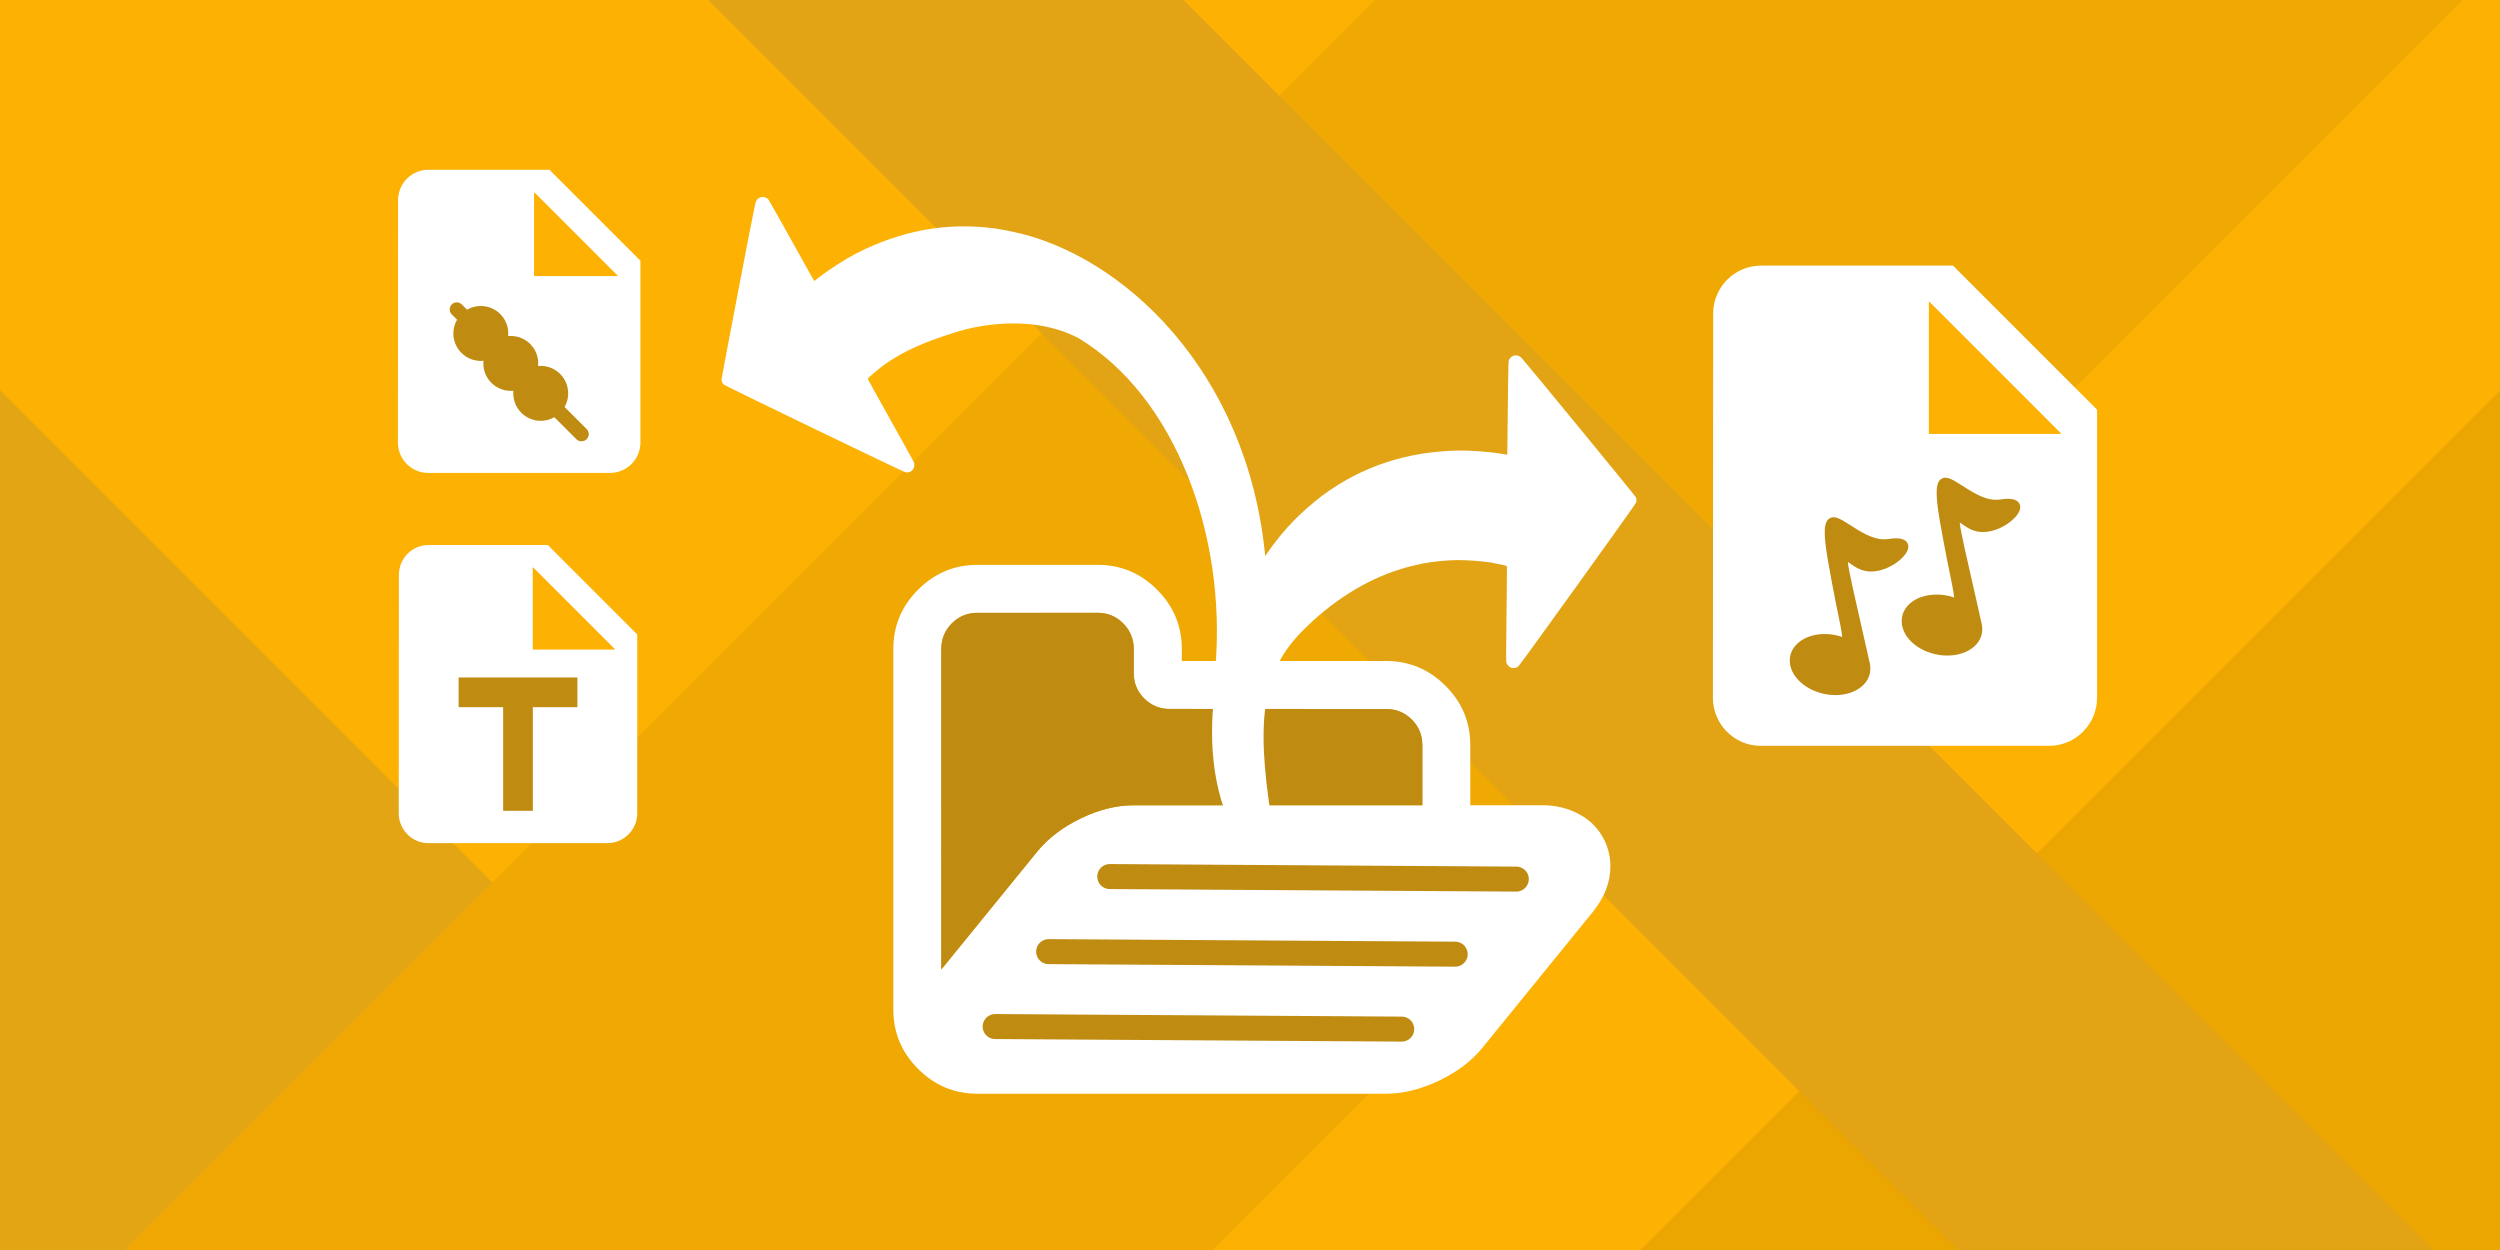
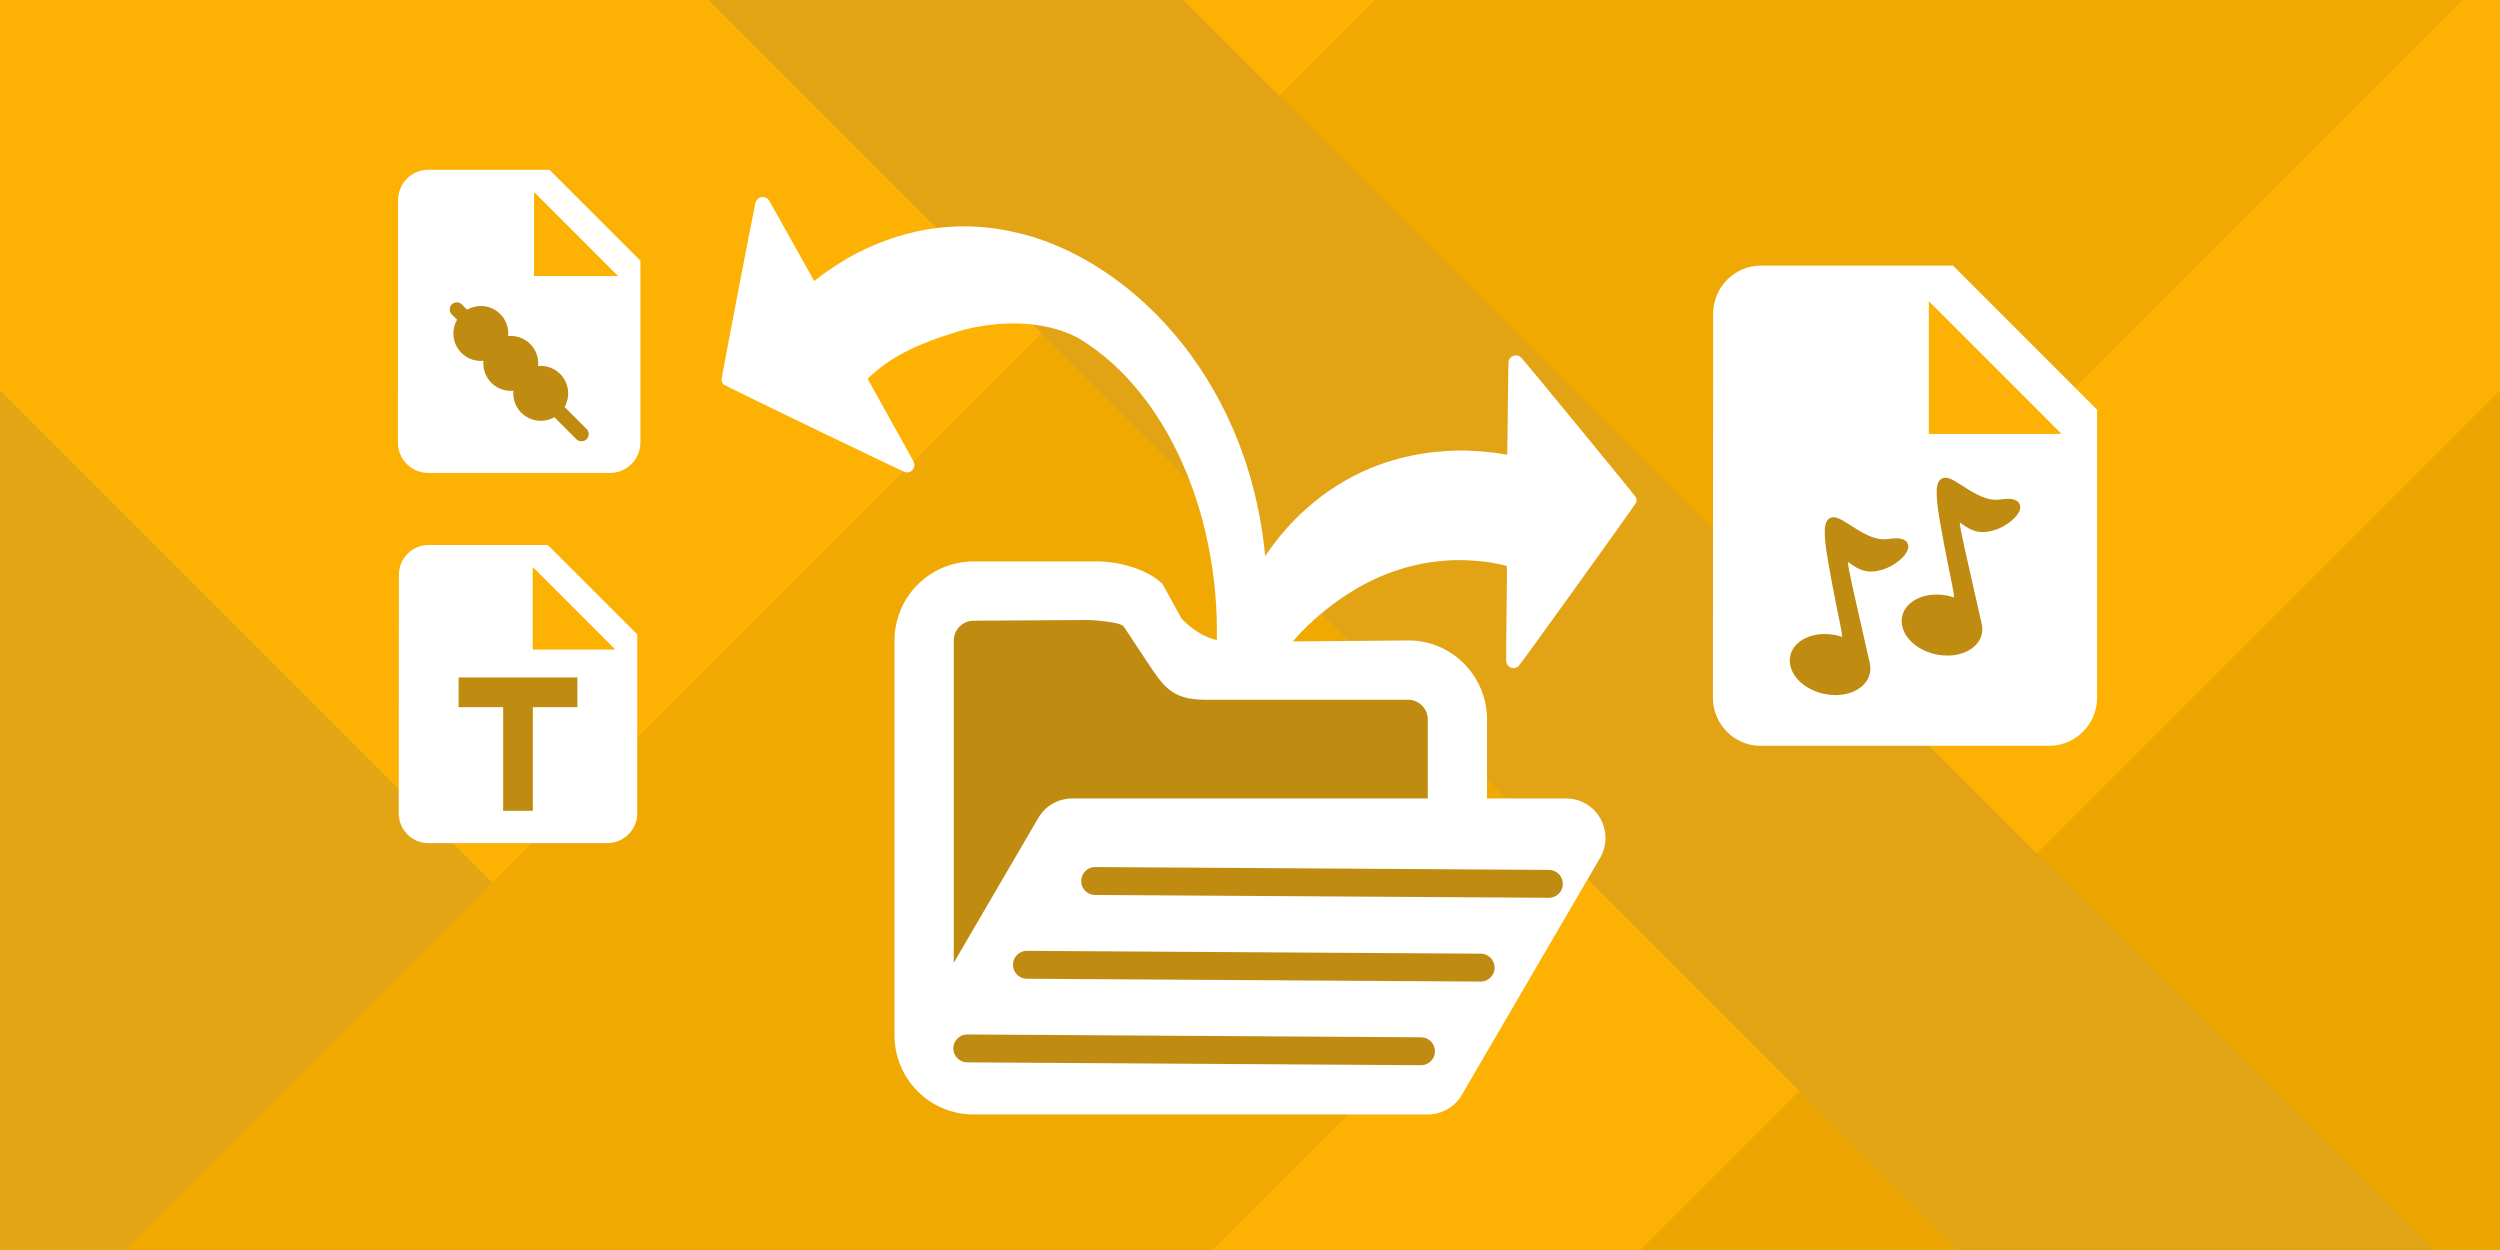
<svg xmlns="http://www.w3.org/2000/svg" width="600" height="300">
-   <g stroke-miterlimit="10" data-paper-data="{&quot;isPaintingLayer&quot;:true}">
-     <path fill="#fcb103" d="M0 300V0h600v300z" />
-     <path fill="#eca602" d="M393.663 300 600 93.663V300z" />
-     <path fill="#e3a514" d="m0 93.663 206.337 206.337H0z" />
-     <path fill="#f0a902" d="M30 300 330 0h261L291 300z" />
-     <path fill="#e2a414" d="M470 300 170 0h114l300 300z" />
-     <path fill="#fff" d="M153.7 62.575v43.65c0 4.001-3.274 7.275-7.275 7.275h-43.686c-4.001 0-7.239-3.274-7.239-7.275l.036-58.2c0-4.001 3.237-7.275 7.239-7.275h29.1zm-5.456 3.638L128.238 46.206v20.006z" />
-     <path fill="#fcb103" d="M128.202 66.248V46.171l20.077 20.077z" data-paper-data="{&quot;noHover&quot;:false,&quot;origItem&quot;:[&quot;Path&quot;,{&quot;applyMatrix&quot;:true,&quot;segments&quot;:[[81.74375,131.7125],[61.7375,111.70626],[61.7375,131.71251]],&quot;closed&quot;:true,&quot;fillColor&quot;:[0,0,0,1]}]}" />
-     <g fill="#bf8b11">
-       <path stroke="#bf8b11" d="M139.523 105.352c-.306 0-.613-.117-.847-.35l-29.895-29.896c-.467-.467-.467-1.226 0-1.694.467-.467 1.226-.467 1.694 0l29.895 29.896c.467.467.467 1.226 0 1.694-.234.233-.541.351-.847.351z" />
-       <path d="M121.988 80.03c0 3.638-2.949 6.588-6.588 6.588s-6.588-2.949-6.588-6.588c0-3.638 2.949-6.588 6.588-6.588 3.638 0 6.588 2.949 6.588 6.588z" />
-       <path d="M121.075 93.63c-3.541-.836-5.734-4.384-4.897-7.925.836-3.541 4.384-5.734 7.925-4.897 3.541.836 5.734 4.384 4.897 7.925-.836 3.541-4.384 5.734-7.925 4.897z" />
-       <path d="M136.362 94.404c0 3.638-2.95 6.589-6.589 6.589s-6.588-2.95-6.588-6.589c0-3.638 2.949-6.588 6.588-6.588 3.638 0 6.589 2.95 6.589 6.588z" />
-       <path stroke="#bf8b11" d="M139.572 105.4c-.306 0-.613-.117-.847-.35l-7.337-7.337c-.468-.467-.468-1.226 0-1.694.468-.467 1.225-.467 1.694 0l7.337 7.337c.467.467.467 1.226 0 1.694-.234.232-.541.35-.847.35z" />
-     </g>
-     <path fill="#fff" d="M503.3 98.325v69.15c0 6.339-5.186 11.525-11.525 11.525h-69.208c-6.339 0-11.467-5.186-11.467-11.525l.058-92.2c0-6.339 5.129-11.525 11.467-11.525h46.1zm-8.644 5.763L462.962 72.394v31.694z" />
-     <path fill="#fcb103" d="M462.93 104.12V72.361l31.759 31.759z" data-paper-data="{&quot;noHover&quot;:false,&quot;origItem&quot;:[&quot;Path&quot;,{&quot;applyMatrix&quot;:true,&quot;segments&quot;:[[442.12499,125.75002],[407.75,91.37503],[407.75,125.75004]],&quot;closed&quot;:true,&quot;fillColor&quot;:[0,0,0,1]}]}" />
-     <path fill="#bf8b11" fill-rule="evenodd" d="M468.982 143.389c-.016-.493-.138-1.304-.405-2.69-.152-.782-.967-4.776-1.19-5.895-.624-3.129-1.201-6.196-1.805-9.662-1.157-6.675-1.095-9.562.544-10.316.79-.364 1.675-.126 2.908.553.654.359 3.449 2.157 3.272 2.048 3.152 1.963 5.475 2.804 7.792 2.447 2.412-.375 3.958-.095 4.546.977.55 1.004.024 2.238-1.154 3.446-2.327 2.396-6.283 3.973-9.243 3.197-1.299-.348-1.957-.735-3.762-2.003l-.15-.104c.074.937.417 2.75 1.133 6.011.465 2.112 3.287 14.52 4.168 18.451l.003.019c.835 4.168-2.96 7.466-8.276 7.466-5.2 0-10.057-3.142-10.845-7.157-.838-4.173 2.96-7.482 8.271-7.482 1.062 0 2.129.134 3.183.395.359.09.689.186 1.005.296zm-26.862 9.467c-.016-.503-.142-1.324-.42-2.745-.142-.727-.94-4.642-1.19-5.891-.616-3.098-1.185-6.148-1.786-9.594-1.157-6.675-1.094-9.562.544-10.314.793-.364 1.675-.13 2.908.553.656.359 3.449 2.156 3.272 2.047 3.15 1.963 5.472 2.804 7.786 2.447 2.41-.379 3.958-.101 4.546.97.55 1.004.024 2.236-1.151 3.446-2.33 2.398-6.286 3.972-9.241 3.188-1.296-.348-1.954-.733-3.758-2.003l-.15-.103c.074.937.417 2.75 1.133 6.009.465 2.113 3.284 14.525 4.166 18.453l.005.021c.817 4.169-2.978 7.479-8.272 7.479-5.195 0-10.052-3.15-10.858-7.176-.822-4.173 2.978-7.476 8.282-7.476 1.43 0 2.85.237 4.188.689z" />
-     <path fill="#fff" d="M152.94 152.265v42.93c0 3.935-3.22 7.155-7.155 7.155h-42.966c-3.935 0-7.119-3.22-7.119-7.155l.036-57.24c0-3.935 3.184-7.155 7.119-7.155h28.62zm-5.366 3.578-19.676-19.676v19.676z" />
-     <path fill="#fcb103" d="M127.877 155.863v-19.717l19.717 19.717z" data-paper-data="{&quot;noHover&quot;:false,&quot;origItem&quot;:[&quot;Path&quot;,{&quot;applyMatrix&quot;:true,&quot;segments&quot;:[[681.24998,262.5],[612.5,193.75002],[612.5,262.50004]],&quot;closed&quot;:true,&quot;fillColor&quot;:[0,0,0,1]}]}" />
-     <g fill="#bf8b11" stroke-width=".5">
-       <path d="M120.756 194.596V166.088h7.127v28.509z" data-paper-data="{&quot;noHover&quot;:false,&quot;origItem&quot;:[&quot;Path&quot;,{&quot;applyMatrix&quot;:true,&quot;segments&quot;:[[127.93334,157.21668],[108.33334,157.21668],[108.33334,162.11668],[127.93334,162.11668]],&quot;closed&quot;:true,&quot;fillColor&quot;:[0,0,0,1]}]}" />
-       <path d="M138.574 169.722h-28.509v-7.127h28.509z" data-paper-data="{&quot;noHover&quot;:false,&quot;origItem&quot;:[&quot;Path&quot;,{&quot;applyMatrix&quot;:true,&quot;segments&quot;:[[127.93334,147.41668],[108.33334,147.41668],[108.33334,152.31668],[127.93334,152.31668]],&quot;closed&quot;:true,&quot;fillColor&quot;:[0,0,0,1]}]}" />
-     </g>
-     <path fill="#fff" d="M272.096 193.26h69.235v-14.424c0-2.404-.841-4.447-2.524-6.13-1.683-1.683-3.726-2.524-6.13-2.524h-51.926c-2.404 0-4.447-.841-6.13-2.524-1.683-1.683-2.524-3.726-2.524-6.13v-5.77c0-2.404-.841-4.447-2.524-6.13-1.683-1.683-3.726-2.524-6.13-2.524h-28.848c-2.404 0-4.447.841-6.13 2.524-1.683 1.683-2.524 3.726-2.524 6.13v76.898l23.078-28.397c2.644-3.185 6.13-5.815 10.457-7.888 4.327-2.073 8.534-3.11 12.621-3.11zm114.4 14.694c0 3.726-1.382 7.332-4.147 10.818l-26.594 32.724c-2.584 3.185-6.07 5.815-10.457 7.888-4.387 2.073-8.594 3.11-12.621 3.11h-98.083c-5.529 0-10.277-1.983-14.244-5.95s-5.95-8.714-5.95-14.244v-86.544c0-5.529 1.983-10.277 5.95-14.244s8.714-5.95 14.244-5.95h28.848c5.529 0 10.277 1.983 14.244 5.95s5.95 8.714 5.95 14.244v2.885h49.041c5.529 0 10.277 1.983 14.244 5.95s5.95 8.714 5.95 14.244v14.424h17.309c3.245 0 6.22.736 8.925 2.209 2.704 1.472 4.718 3.591 6.04 6.356.901 1.923 1.352 3.967 1.352 6.13z" />
-     <path fill="#bf8b11" d="M272.048 193.274c-4.087 0-8.198 1.01-12.525 3.083-4.327 2.073-7.815 4.697-10.459 7.882l-23.165 28.446-.003-76.953c0-2.404.844-4.451 2.527-6.134 1.683-1.683 3.729-2.528 6.133-2.528l28.864-.012c2.404 0 4.452.839 6.135 2.522 1.683 1.683 2.557 3.821 2.557 6.225l.003 5.769c0 2.404.804 4.355 2.487 6.038 1.683 1.683 3.738 2.521 6.142 2.521l51.98.031c2.404 0 4.449.845 6.132 2.528 1.683 1.683 2.526 3.732 2.526 6.136l.001 14.436-69.333.011z" data-paper-data="{&quot;noHover&quot;:false,&quot;origItem&quot;:[&quot;Path&quot;,{&quot;applyMatrix&quot;:true,&quot;segments&quot;:[[212.09579,223.26027],[281.33085,223.26027],[[281.33085,208.8363],[0,0],[0,-2.40399]],[[278.80666,202.70611],[1.68279,1.6828],[-1.6828,-1.6828]],[[272.67647,200.18192],[2.404,0],[0,0]],[[220.75018,200.18192],[0,0],[-2.40399,0]],[[214.61999,197.65773],[1.6828,1.68279],[-1.6828,-1.6828]],[[212.0958,191.52754],[0,2.404],[0,0]],[[212.0958,185.75795],[0,0],[0,-2.40399]],[[209.57161,179.62776],[1.68279,1.6828],[-1.6828,-1.6828]],[[203.44142,177.10357],[2.404,0],[0,0]],[[174.59348,177.10357],[0,0],[-2.40399,0]],[[168.46329,179.62776],[1.6828,-1.68279],[-1.6828,1.6828]],[[165.9391,185.75795],[0,-2.404],[0,0]],[165.9391,262.65574],[[189.01745,234.25855],[0,0],[2.64439,-3.18529]],[[199.47483,226.37044],[-4.32719,2.07345],[4.32719,-2.07345]],[[212.0958,223.26027],[-4.08679,0],[0,0]]],&quot;closed&quot;:true,&quot;fillColor&quot;:[0,0,0,1]}]}" />
-     <path fill="none" stroke="#bf8b11" stroke-linecap="round" stroke-width="6" d="m238.841 246.373 97.57.612M349.244 229.001l-97.57-.612M266.341 210.373l97.57.612" />
-     <path fill="#fff" d="M296.393 199.914c-10.74-19.081-5.66-54.746 14.293-75.147 1.77-1.805 4.709-4.366 6.694-5.844 9.354-6.936 20.117-10.519 32.462-10.792 2.823-.064 7.672.29 10.587.787.722.122 1.318.212 1.318.212.009-.008.015-.822.022-1.816.15-14.647.23-20.35.307-20.68.162-.669.852-1.269 1.558-1.345.62-.055 1.098.149 1.635.725 1.033 1.097 27.251 33.055 27.356 33.343.173.471.178.9.02 1.304-.234.571-27.748 38.846-28.222 39.25-.993.842-2.396.446-2.881-.821-.106-.288-.098-1.462.114-20.433.016-1.516.01-2.776-.014-2.803-.081-.09-2.37-.599-3.856-.853-1.937-.328-5.891-.612-8.164-.58-2.779.041-5.897.373-8.564.908-1.126.235-3.329.759-3.721.894-.096.029-.679.215-1.306.406-8.25 2.526-16.481 7.728-23.477 14.824-8.974 9.106-11.522 19.833-7.325 45.549z" data-paper-data="{&quot;index&quot;:null}" />
-     <path fill="#fff" d="M291.71 159.979c2.616-31.419-9.56-64.793-32.873-78.828-11.293-5.956-24.942-2.854-29.048-1.551-4.131 1.311-12.251 3.743-18.551 8.689-1.185.933-2.953 2.473-2.981 2.591-.009.035.588 1.145 1.326 2.47 9.244 16.568 9.81 17.596 9.855 17.899.179 1.345-.865 2.362-2.14 2.097-.61-.129-43.058-20.625-43.537-21.015-.331-.279-.532-.658-.604-1.155-.045-.304 7.735-40.9 8.12-42.358.197-.762.52-1.169 1.091-1.417.657-.27 1.55-.073 2.011.437.225.254 3.018 5.227 10.142 18.025.48.87.875 1.582.886 1.585 0 0 .48-.363 1.057-.815 2.324-1.828 6.416-4.455 8.927-5.746 10.978-5.654 22.146-7.643 33.676-6.014 2.45.351 6.255 1.198 8.672 1.939 27.271 8.4 55.055 38.737 56.366 84.058 0 0-1.2 15.15-3.06 18.585-1.088 2.009-9.337.526-9.337.526z" data-paper-data="{&quot;index&quot;:null}" />
+   <path fill="#fcb103" d="M0 300V0h600v300z" style="stroke-miterlimit:10" />
+   <path fill="#eca602" d="M393.663 300 600 93.663V300Z" style="stroke-miterlimit:10" />
+   <path fill="#e3a514" d="m0 93.663 206.337 206.337H0Z" style="stroke-miterlimit:10" />
+   <path fill="#f0a902" d="M30 300 330 0h261L291 300Z" style="stroke-miterlimit:10" />
+   <path fill="#e2a414" d="M470 300 170 0h114l300 300z" style="stroke-miterlimit:10" />
+   <path fill="#fff" d="M153.7 62.575v43.65c0 4.001-3.274 7.275-7.275 7.275h-43.686c-4.001 0-7.239-3.274-7.239-7.275l.036-58.2c0-4.001 3.237-7.275 7.239-7.275h29.1zm-5.456 3.638L128.238 46.206v20.006z" style="stroke-miterlimit:10" />
+   <path fill="#fcb103" d="M128.202 66.248V46.171l20.077 20.077z" data-paper-data="{&quot;noHover&quot;:false,&quot;origItem&quot;:[&quot;Path&quot;,{&quot;applyMatrix&quot;:true,&quot;segments&quot;:[[81.74375,131.7125],[61.7375,111.70626],[61.7375,131.71251]],&quot;closed&quot;:true,&quot;fillColor&quot;:[0,0,0,1]}]}" style="stroke-miterlimit:10" />
+   <g fill="#bf8b11" style="stroke-miterlimit:10">
+     <path stroke="#bf8b11" d="M139.523 105.352c-.306 0-.613-.117-.847-.35l-29.895-29.896c-.467-.467-.467-1.226 0-1.694.467-.467 1.226-.467 1.694 0l29.895 29.896c.467.467.467 1.226 0 1.694-.234.233-.541.351-.847.351z" />
+     <path d="M121.988 80.03c0 3.638-2.949 6.588-6.588 6.588s-6.588-2.949-6.588-6.588c0-3.638 2.949-6.588 6.588-6.588 3.638 0 6.588 2.949 6.588 6.588z" />
+     <path d="M121.075 93.63c-3.541-.836-5.734-4.384-4.897-7.925.836-3.541 4.384-5.734 7.925-4.897 3.541.836 5.734 4.384 4.897 7.925-.836 3.541-4.384 5.734-7.925 4.897z" />
+     <path d="M136.362 94.404c0 3.638-2.95 6.589-6.589 6.589s-6.588-2.95-6.588-6.589c0-3.638 2.949-6.588 6.588-6.588 3.638 0 6.589 2.95 6.589 6.588z" />
+     <path stroke="#bf8b11" d="M139.572 105.4c-.306 0-.613-.117-.847-.35l-7.337-7.337c-.468-.467-.468-1.226 0-1.694.468-.467 1.225-.467 1.694 0l7.337 7.337c.467.467.467 1.226 0 1.694-.234.232-.541.35-.847.35z" />
  </g>
+   <path fill="#fff" d="M503.3 98.325v69.15c0 6.339-5.186 11.525-11.525 11.525h-69.208c-6.339 0-11.467-5.186-11.467-11.525l.058-92.2c0-6.339 5.129-11.525 11.467-11.525h46.1zm-8.644 5.763L462.962 72.394v31.694z" style="stroke-miterlimit:10" />
+   <path fill="#fcb103" d="M462.93 104.12V72.361l31.759 31.759z" data-paper-data="{&quot;noHover&quot;:false,&quot;origItem&quot;:[&quot;Path&quot;,{&quot;applyMatrix&quot;:true,&quot;segments&quot;:[[442.12499,125.75002],[407.75,91.37503],[407.75,125.75004]],&quot;closed&quot;:true,&quot;fillColor&quot;:[0,0,0,1]}]}" style="stroke-miterlimit:10" />
+   <path fill="#bf8b11" fill-rule="evenodd" d="M468.982 143.389c-.016-.493-.138-1.304-.405-2.69-.152-.782-.967-4.776-1.19-5.895-.624-3.129-1.201-6.196-1.805-9.662-1.157-6.675-1.095-9.562.544-10.316.79-.364 1.675-.126 2.908.553.654.359 3.449 2.157 3.272 2.048 3.152 1.963 5.475 2.804 7.792 2.447 2.412-.375 3.958-.095 4.546.977.55 1.004.024 2.238-1.154 3.446-2.327 2.396-6.283 3.973-9.243 3.197-1.299-.348-1.957-.735-3.762-2.003l-.15-.104c.074.937.417 2.75 1.133 6.011.465 2.112 3.287 14.52 4.168 18.451l.003.019c.835 4.168-2.96 7.466-8.276 7.466-5.2 0-10.057-3.142-10.845-7.157-.838-4.173 2.96-7.482 8.271-7.482 1.062 0 2.129.134 3.183.395.359.09.689.186 1.005.296zm-26.862 9.467c-.016-.503-.142-1.324-.42-2.745-.142-.727-.94-4.642-1.19-5.891-.616-3.098-1.185-6.148-1.786-9.594-1.157-6.675-1.094-9.562.544-10.314.793-.364 1.675-.13 2.908.553.656.359 3.449 2.156 3.272 2.047 3.15 1.963 5.472 2.804 7.786 2.447 2.41-.379 3.958-.101 4.546.97.55 1.004.024 2.236-1.151 3.446-2.33 2.398-6.286 3.972-9.241 3.188-1.296-.348-1.954-.733-3.758-2.003l-.15-.103c.074.937.417 2.75 1.133 6.009.465 2.113 3.284 14.525 4.166 18.453l.005.021c.817 4.169-2.978 7.479-8.272 7.479-5.195 0-10.052-3.15-10.858-7.176-.822-4.173 2.978-7.476 8.282-7.476 1.43 0 2.85.237 4.188.689z" style="stroke-miterlimit:10" />
+   <path fill="#fff" d="M152.94 152.265v42.93c0 3.935-3.22 7.155-7.155 7.155h-42.966c-3.935 0-7.119-3.22-7.119-7.155l.036-57.24c0-3.935 3.184-7.155 7.119-7.155h28.62zm-5.366 3.578-19.676-19.676v19.676z" style="stroke-miterlimit:10" />
+   <path fill="#fcb103" d="M127.877 155.863v-19.717l19.717 19.717z" data-paper-data="{&quot;noHover&quot;:false,&quot;origItem&quot;:[&quot;Path&quot;,{&quot;applyMatrix&quot;:true,&quot;segments&quot;:[[681.24998,262.5],[612.5,193.75002],[612.5,262.50004]],&quot;closed&quot;:true,&quot;fillColor&quot;:[0,0,0,1]}]}" style="stroke-miterlimit:10" />
+   <g fill="#bf8b11" stroke-width=".5" style="stroke-miterlimit:10">
+     <path d="M120.756 194.596V166.088h7.127v28.509z" data-paper-data="{&quot;noHover&quot;:false,&quot;origItem&quot;:[&quot;Path&quot;,{&quot;applyMatrix&quot;:true,&quot;segments&quot;:[[127.93334,157.21668],[108.33334,157.21668],[108.33334,162.11668],[127.93334,162.11668]],&quot;closed&quot;:true,&quot;fillColor&quot;:[0,0,0,1]}]}" />
+     <path d="M138.574 169.722h-28.509v-7.127h28.509z" data-paper-data="{&quot;noHover&quot;:false,&quot;origItem&quot;:[&quot;Path&quot;,{&quot;applyMatrix&quot;:true,&quot;segments&quot;:[[127.93334,147.41668],[108.33334,147.41668],[108.33334,152.31668],[127.93334,152.31668]],&quot;closed&quot;:true,&quot;fillColor&quot;:[0,0,0,1]}]}" />
+   </g>
+   <path fill="#fff" d="M296.393 199.914c-10.74-19.081-5.66-54.746 14.293-75.147 1.77-1.805 4.709-4.366 6.694-5.844 9.354-6.936 20.117-10.519 32.462-10.792 2.823-.064 7.672.29 10.587.787.722.122 1.318.212 1.318.212.009-.008.015-.822.022-1.816.15-14.647.23-20.35.307-20.68.162-.669.852-1.269 1.558-1.345.62-.055 1.098.149 1.635.725 1.033 1.097 27.251 33.055 27.356 33.343.173.471.178.9.021 1.304-.234.571-27.748 38.846-28.222 39.25-.993.842-2.396.446-2.881-.821-.106-.288-.098-1.462.114-20.433.016-1.516.01-2.776-.014-2.803-.081-.09-2.37-.599-3.856-.853-1.937-.328-5.891-.612-8.164-.58-2.779.041-5.897.373-8.564.908-1.126.235-3.329.759-3.721.894-.096.029-.679.215-1.306.406-8.25 2.526-16.481 7.728-23.477 14.824-8.974 9.106-11.522 19.833-7.325 45.549z" data-paper-data="{&quot;index&quot;:null}" style="stroke-miterlimit:10" />
+   <path fill="#fff" d="M291.71 159.979c2.616-31.419-9.56-64.793-32.873-78.828-11.293-5.956-24.942-2.854-29.048-1.551-4.131 1.311-12.251 3.743-18.551 8.689-1.185.933-2.953 2.473-2.981 2.591-.009.035.588 1.145 1.326 2.47 9.244 16.568 9.81 17.596 9.855 17.899.179 1.345-.865 2.362-2.14 2.097-.61-.129-43.058-20.625-43.537-21.015-.331-.279-.532-.658-.604-1.155-.045-.304 7.735-40.9 8.12-42.358.197-.762.52-1.169 1.091-1.417.657-.27 1.55-.073 2.011.437.225.254 3.018 5.227 10.142 18.025.48.87.875 1.582.886 1.585 0 0 .48-.363 1.057-.815 2.324-1.828 6.416-4.455 8.927-5.746 10.978-5.654 22.146-7.643 33.676-6.014 2.45.351 6.255 1.198 8.672 1.939 27.271 8.4 55.055 38.737 56.366 84.058 0 0-1.2 15.15-3.06 18.585-1.088 2.009-9.337.526-9.337.526z" data-paper-data="{&quot;index&quot;:null}" style="stroke-miterlimit:10" />
+   <path d="m336.68 189.864 1.045 87.805L454.102 234.812l-3.136-28.571-46.69-4.53-30.314-16.725z" style="fill:#bf8b11;fill-opacity:1;stroke:none;stroke-width:1px;stroke-linecap:butt;stroke-linejoin:miter;stroke-opacity:1" transform="translate(-154.2904 -65.13471) scale(1.116024)" />
+   <path d="M432.55 298.029h12.742c3.026 0 5.813-1.593 7.327-4.221l29.731-50.968c1.54-2.628 1.54-5.867.026-8.521-1.513-2.655-4.3-4.247-7.353-4.247H368.841c-3.026 0-5.814 1.593-7.327 4.221l-18.157 31.112v-69.311c0-2.336 1.911-4.232 4.247-4.247l24.526-.156c1.115-.007 7.132.438 7.754 1.377l5.005 7.549c3.396 5.122 5.249 8.22 12.353 8.22h43.803c2.336 0 4.247 1.911 4.247 4.247v18.495h12.742v-18.495c0-9.371-7.619-17.067-16.989-16.989l-37.591.312c-4.513.037-7.903-1.779-11.089-4.964l-4.11-7.484c-3.186-3.185-9.389-4.854-13.902-4.854h-26.749c-9.371 0-16.989 7.619-16.989 16.989v84.946c0 9.371 7.619 16.989 16.989 16.989h6.291z" style="fill:#fff;stroke-width:.265" transform="translate(-154.2904 -65.13471) scale(1.116024)" />
+   <path fill="none" stroke="#bf8b11" stroke-linecap="round" stroke-width="6" d="m346.262 283.822 97.57.612m12.833-17.983-97.57-.612m14.667-18.017 97.57.612" style="stroke-miterlimit:10" transform="translate(-154.2904 -65.13471) scale(1.116024)" />
</svg>
